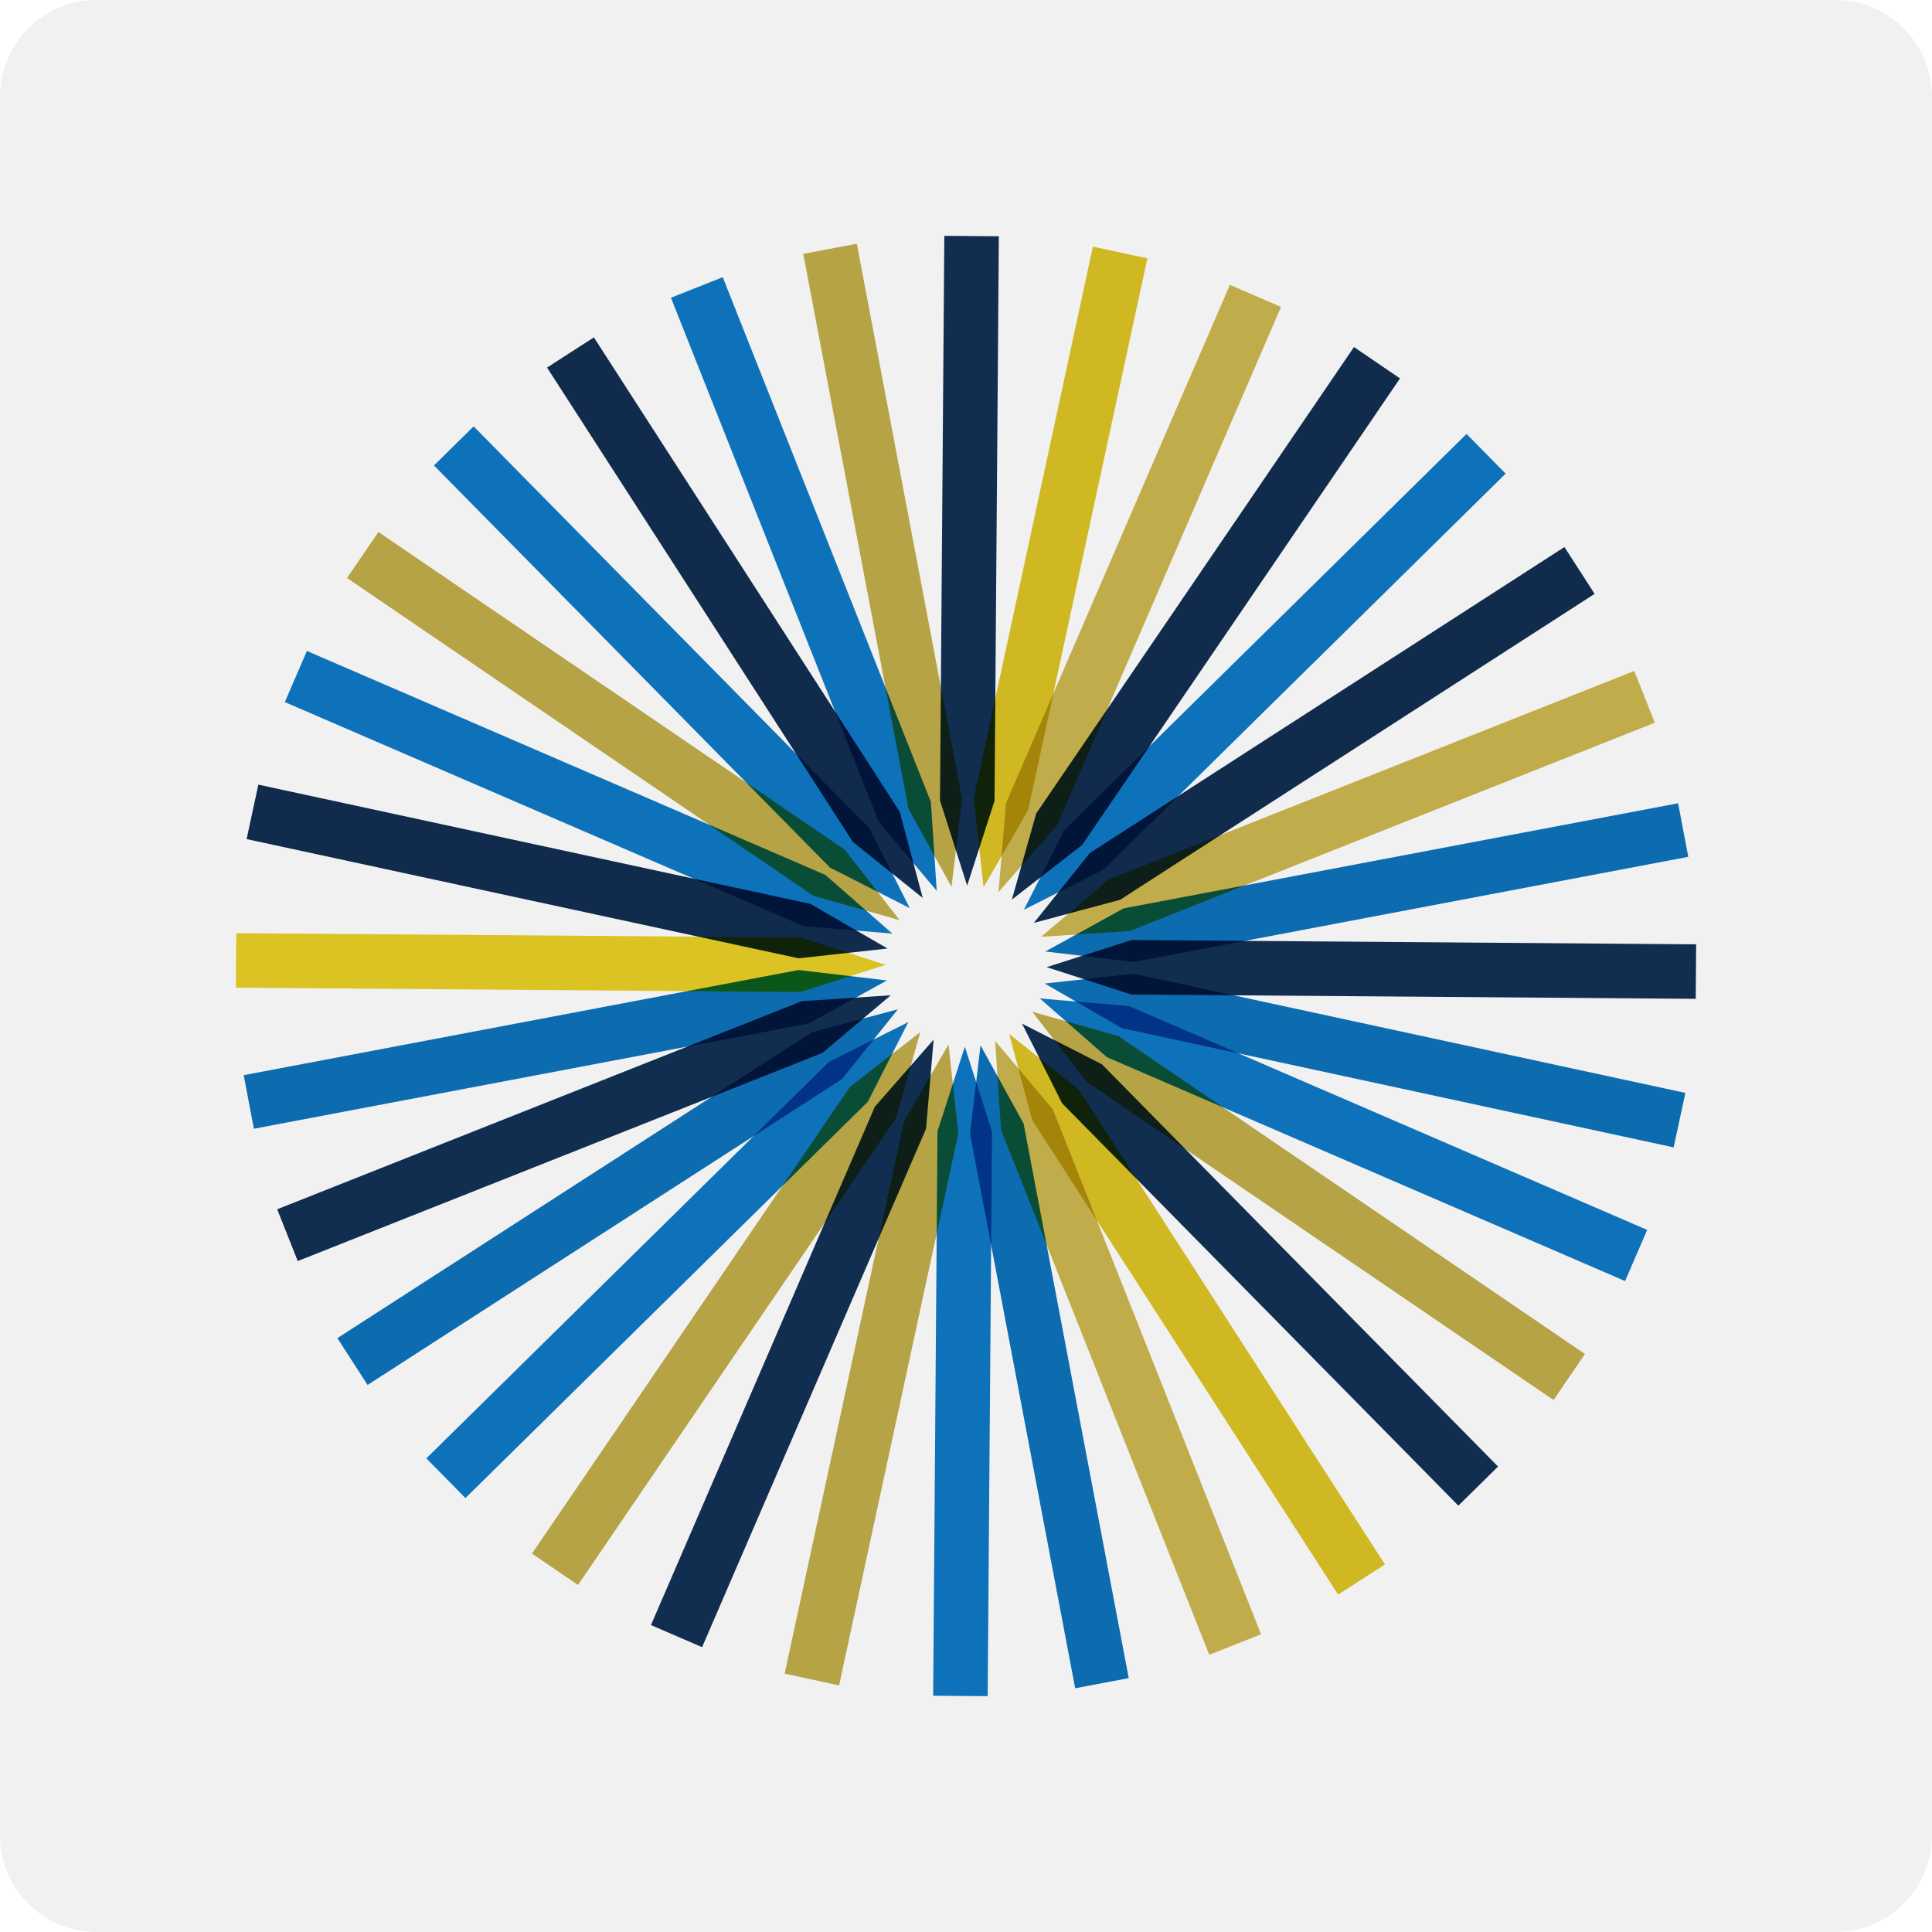
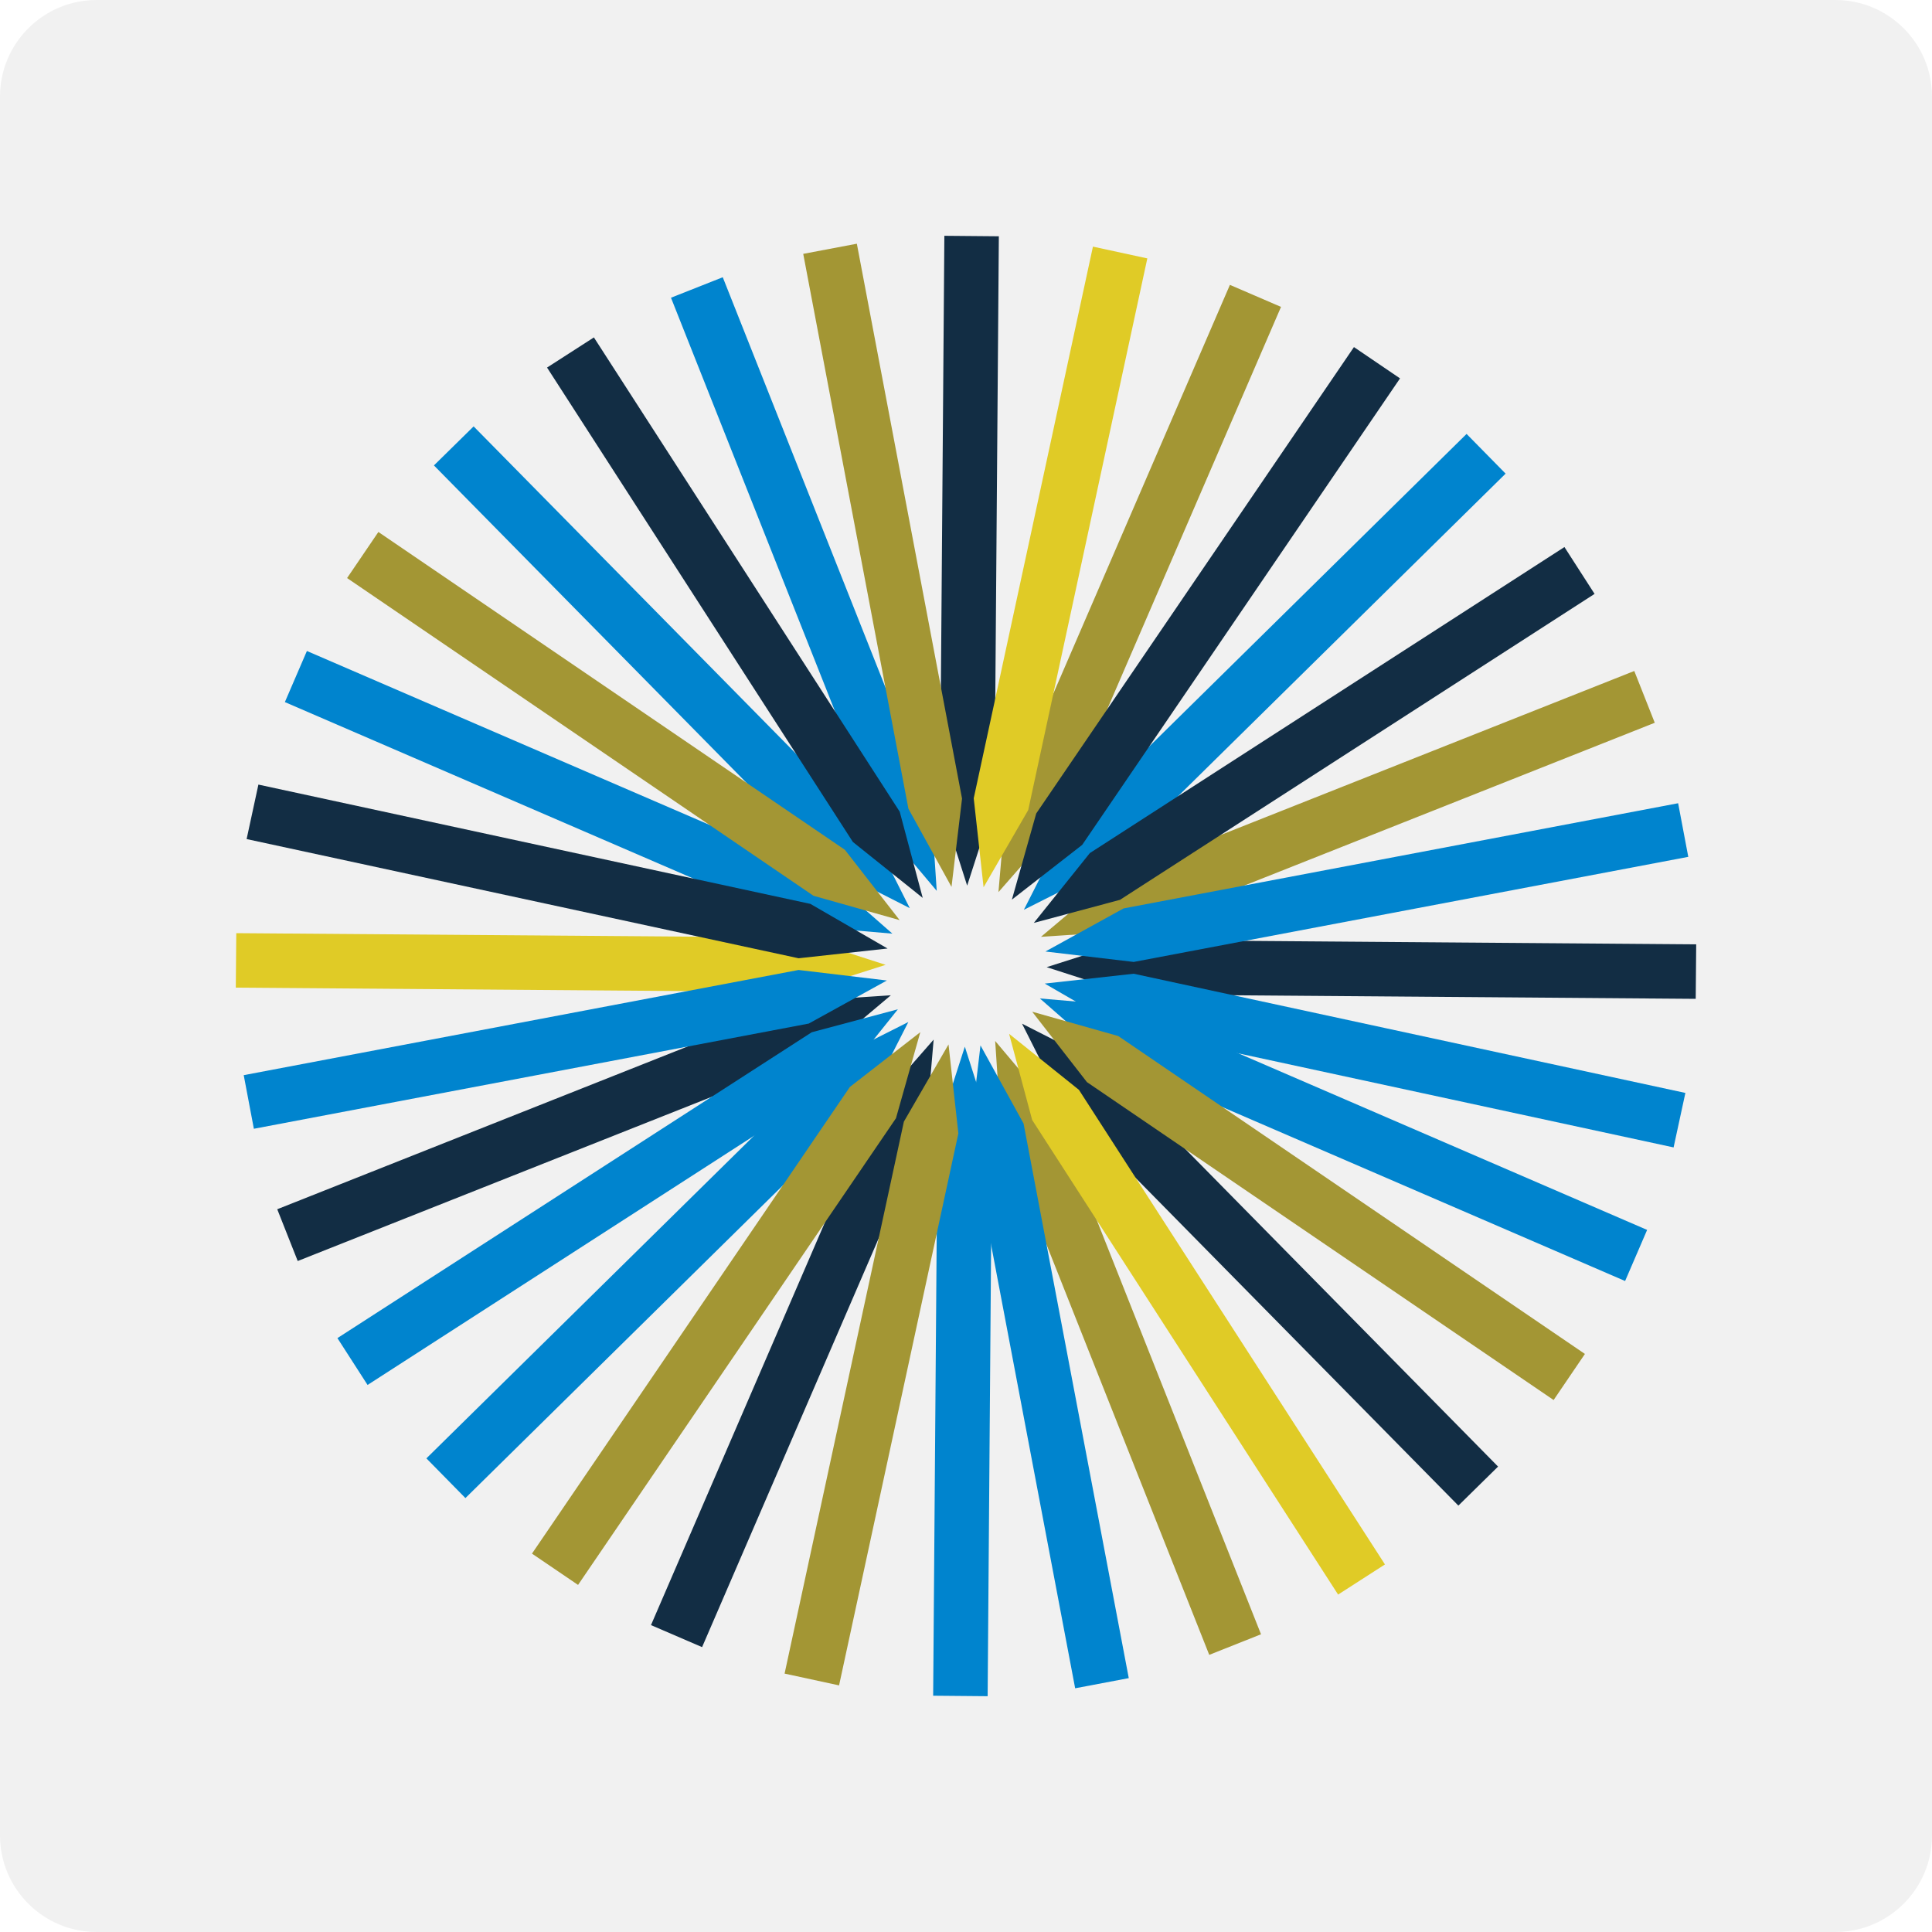
- <svg xmlns="http://www.w3.org/2000/svg" viewBox="0 0 2000 2000">
-   <defs>
-     <style>.cls-1{isolation:isolate;}.cls-2{fill:#f1f1f1;}.cls-3{fill:#0d72b9;}.cls-4{fill:#112e50;}.cls-5{fill:#dbc324;}.cls-6{fill:#c0ac4a;}.cls-7{mix-blend-mode:multiply;}</style>
-   </defs>
-   <g class="cls-1">
-     <g id="Layer_1" data-name="Layer 1">
-       <rect class="cls-2" width="2000" height="2000" rx="100" ry="100" />
-       <polygon class="cls-3" points="970.47 1171.15 966 1755.42 1022.44 1755.86 1026.91 1171.58 998.82 1083.51 970.47 1171.15" />
-       <polygon class="cls-4" points="1029.53 829.13 1034 244.58 977.56 244.14 973.09 828.7 1001.18 916.77 1029.53 829.13" />
-       <polygon class="cls-4" points="1171.15 1029.53 1755.42 1034 1755.86 977.56 1171.58 973.09 1083.51 1001.18 1171.15 1029.53" />
-       <polygon class="cls-5" points="829.13 970.47 244.58 966 244.14 1022.44 828.7 1026.91 916.77 998.82 829.13 970.47" />
-       <polygon class="cls-3" points="1142.33 900.3 1558.64 490.31 1518.17 449.22 1101.87 859.21 1059.89 941.78 1142.33 900.3" />
-       <polygon class="cls-3" points="857.87 1099.5 441.36 1509.69 481.82 1550.78 898.33 1140.59 940.31 1058.02 857.87 1099.5" />
-       <polygon class="cls-3" points="900.3 857.67 490.31 441.36 449.23 481.83 859.21 898.13 941.78 940.11 900.3 857.67" />
-       <polygon class="cls-4" points="1099.5 1142.13 1509.69 1558.64 1550.78 1518.17 1140.59 1101.67 1058.02 1059.69 1099.5 1142.13" />
-       <polygon class="cls-3" points="1145.88 1094.42 1682.27 1326.13 1705.14 1273.18 1168.75 1041.48 1076.46 1033.62 1145.88 1094.42" />
-       <polygon class="cls-3" points="854.37 905.69 317.72 673.87 294.85 726.81 831.5 958.62 923.8 966.49 854.37 905.69" />
-       <polygon class="cls-6" points="1094.42 854.11 1326.12 317.72 1273.18 294.86 1041.49 831.24 1033.62 923.54 1094.42 854.11" />
-       <polygon class="cls-4" points="905.68 1145.63 673.87 1682.27 726.81 1705.14 958.63 1168.49 966.49 1076.2 905.68 1145.63" />
-       <polygon class="cls-3" points="963.61 830.07 748.16 286.95 694.56 308.22 910 851.34 969.71 922.16 963.61 830.07" />
-       <polygon class="cls-6" points="1036.28 1169.66 1251.84 1713.05 1305.44 1691.78 1089.88 1148.4 1030.18 1077.57 1036.28 1169.66" />
-       <polygon class="cls-4" points="830.07 1036.39 286.95 1251.84 308.22 1305.44 851.34 1089.99 922.16 1030.29 830.07 1036.39" />
-       <polygon class="cls-6" points="1169.66 963.72 1713.04 748.16 1691.78 694.56 1148.4 910.11 1077.57 969.81 1169.66 963.72" />
-       <g class="cls-7">
-         <polygon class="cls-3" points="1004.19 1173.63 1113.02 1747.69 1168.47 1737.18 1059.64 1163.12 1015.02 1082.16 1004.19 1173.63" />
-         <polygon class="cls-6" points="995.86 826.65 886.98 252.3 831.53 262.81 940.41 837.16 985.03 918.12 995.86 826.65" />
-         <polygon class="cls-3" points="1173.63 995.81 1747.69 886.98 1737.18 831.53 1163.11 940.36 1082.16 984.98 1173.63 995.81" />
-         <polygon class="cls-3" points="826.65 1004.14 252.3 1113.02 262.81 1168.47 837.16 1059.59 918.12 1014.97 826.65 1004.14" />
-         <polygon class="cls-4" points="1120.32 874.61 1449.29 391.73 1401.63 359.26 1072.66 842.14 1047.47 931.28 1120.32 874.61" />
-         <polygon class="cls-6" points="879.84 1125.16 550.7 1608.27 598.36 1640.74 927.5 1157.63 952.68 1068.48 879.84 1125.16" />
-         <polygon class="cls-6" points="874.61 879.68 391.73 550.71 359.26 598.37 842.14 927.34 931.28 952.52 874.61 879.68" />
-         <polygon class="cls-6" points="1125.16 1120.16 1608.27 1449.3 1640.74 1401.64 1157.63 1072.5 1068.48 1047.32 1125.16 1120.16" />
-         <polygon class="cls-3" points="1161.42 1064.37 1732.53 1187.75 1744.71 1131.38 1173.6 1008 1081.52 1018.17 1161.42 1064.37" />
-         <polygon class="cls-4" points="838.86 935.69 267.46 812.25 255.29 868.62 826.68 992.05 918.75 981.89 838.86 935.69" />
-         <polygon class="cls-5" points="1064.37 838.58 1187.74 267.46 1131.38 255.29 1008 826.4 1018.16 918.48 1064.37 838.58" />
-         <polygon class="cls-6" points="935.69 1161.14 812.25 1732.53 868.62 1744.71 992.06 1173.32 981.89 1081.25 935.69 1161.14" />
-         <polygon class="cls-4" points="931.38 840.34 614.78 349.26 566.31 380.51 882.91 871.59 955.2 929.51 931.38 840.34" />
-         <polygon class="cls-5" points="1068.47 1159.42 1385.22 1650.74 1433.69 1619.49 1116.94 1128.17 1044.64 1070.25 1068.47 1159.42" />
-         <polygon class="cls-3" points="840.34 1068.62 349.26 1385.22 380.51 1433.69 871.59 1117.09 929.51 1044.8 840.34 1068.62" />
-         <polygon class="cls-4" points="1159.41 931.53 1650.74 614.78 1619.49 566.31 1128.17 883.06 1070.25 955.36 1159.41 931.53" />
+ <svg xmlns="http://www.w3.org/2000/svg" version="1.1" id="Layer_1" x="0px" y="0px" viewBox="0 0 2000 2000" style="enable-background:new 0 0 2000 2000;" xml:space="preserve">
+   <style type="text/css">
+ 	.st0{fill:#F1F1F1;}
+ 	.st1{fill:#0084CE;}
+ 	.st2{fill:#122D44;}
+ 	.st3{fill:#E0CB26;}
+ 	.st4{fill:#A39634;}
+ </style>
+   <g>
+     <g id="Layer_1_1_">
+       <path class="st0" d="M100,0h1800c55.2,0,100,44.8,100,100v1800c0,55.2-44.8,100-100,100H100c-55.2,0-100-44.8-100-100V100    C0,44.8,44.8,0,100,0z" />
+       <polygon class="st1" points="970.5,1171.2 966,1755.4 1022.4,1755.9 1026.9,1171.6 998.8,1083.5   " />
+       <polygon class="st2" points="1029.5,829.1 1034,244.6 977.6,244.1 973.1,828.7 1001.2,916.8   " />
+       <polygon class="st2" points="1171.2,1029.5 1755.4,1034 1755.9,977.6 1171.6,973.1 1083.5,1001.2   " />
+       <polygon class="st3" points="829.1,970.5 244.6,966 244.1,1022.4 828.7,1026.9 916.8,998.8   " />
+       <polygon class="st1" points="1142.3,900.3 1558.6,490.3 1518.2,449.2 1101.9,859.2 1059.9,941.8   " />
+       <polygon class="st1" points="857.9,1099.5 441.4,1509.7 481.8,1550.8 898.3,1140.6 940.3,1058   " />
+       <polygon class="st1" points="900.3,857.7 490.3,441.4 449.2,481.8 859.2,898.1 941.8,940.1   " />
+       <polygon class="st2" points="1099.5,1142.1 1509.7,1558.6 1550.8,1518.2 1140.6,1101.7 1058,1059.7   " />
+       <polygon class="st1" points="1145.9,1094.4 1682.3,1326.1 1705.1,1273.2 1168.8,1041.5 1076.5,1033.6   " />
+       <polygon class="st1" points="854.4,905.7 317.7,673.9 294.9,726.8 831.5,958.6 923.8,966.5   " />
+       <polygon class="st4" points="1094.4,854.1 1326.1,317.7 1273.2,294.9 1041.5,831.2 1033.6,923.5   " />
+       <polygon class="st2" points="905.7,1145.6 673.9,1682.3 726.8,1705.1 958.6,1168.5 966.5,1076.2   " />
+       <polygon class="st1" points="963.6,830.1 748.2,287 694.6,308.2 910,851.3 969.7,922.2   " />
+       <polygon class="st4" points="1036.3,1169.7 1251.8,1713.1 1305.4,1691.8 1089.9,1148.4 1030.2,1077.6   " />
+       <polygon class="st2" points="830.1,1036.4 287,1251.8 308.2,1305.4 851.3,1090 922.2,1030.3   " />
+       <polygon class="st4" points="1169.7,963.7 1713,748.2 1691.8,694.6 1148.4,910.1 1077.6,969.8   " />
+       <g>
+         <polygon class="st1" points="1004.2,1173.6 1113,1747.7 1168.5,1737.2 1059.6,1163.1 1015,1082.2    " />
+         <polygon class="st4" points="995.9,826.7 887,252.3 831.5,262.8 940.4,837.2 985,918.1    " />
+         <polygon class="st1" points="1173.6,995.8 1747.7,887 1737.2,831.5 1163.1,940.4 1082.2,985    " />
+         <polygon class="st1" points="826.7,1004.1 252.3,1113 262.8,1168.5 837.2,1059.6 918.1,1015    " />
+         <polygon class="st2" points="1120.3,874.6 1449.3,391.7 1401.6,359.3 1072.7,842.1 1047.5,931.3    " />
+         <polygon class="st4" points="879.8,1125.2 550.7,1608.3 598.4,1640.7 927.5,1157.6 952.7,1068.5    " />
+         <polygon class="st4" points="874.6,879.7 391.7,550.7 359.3,598.4 842.1,927.3 931.3,952.5    " />
+         <polygon class="st4" points="1125.2,1120.2 1608.3,1449.3 1640.7,1401.6 1157.6,1072.5 1068.5,1047.3    " />
+         <polygon class="st1" points="1161.4,1064.4 1732.5,1187.8 1744.7,1131.4 1173.6,1008 1081.5,1018.2    " />
+         <polygon class="st2" points="838.9,935.7 267.5,812.2 255.3,868.6 826.7,992 918.8,981.9    " />
+         <polygon class="st3" points="1064.4,838.6 1187.7,267.5 1131.4,255.3 1008,826.4 1018.2,918.5    " />
+         <polygon class="st4" points="935.7,1161.1 812.2,1732.5 868.6,1744.7 992.1,1173.3 981.9,1081.2    " />
+         <polygon class="st2" points="931.4,840.3 614.8,349.3 566.3,380.5 882.9,871.6 955.2,929.5    " />
+         <polygon class="st3" points="1068.5,1159.4 1385.2,1650.7 1433.7,1619.5 1116.9,1128.2 1044.6,1070.2    " />
+         <polygon class="st1" points="840.3,1068.6 349.3,1385.2 380.5,1433.7 871.6,1117.1 929.5,1044.8    " />
+         <polygon class="st2" points="1159.4,931.5 1650.7,614.8 1619.5,566.3 1128.2,883.1 1070.2,955.4    " />
      </g>
    </g>
  </g>
</svg>
